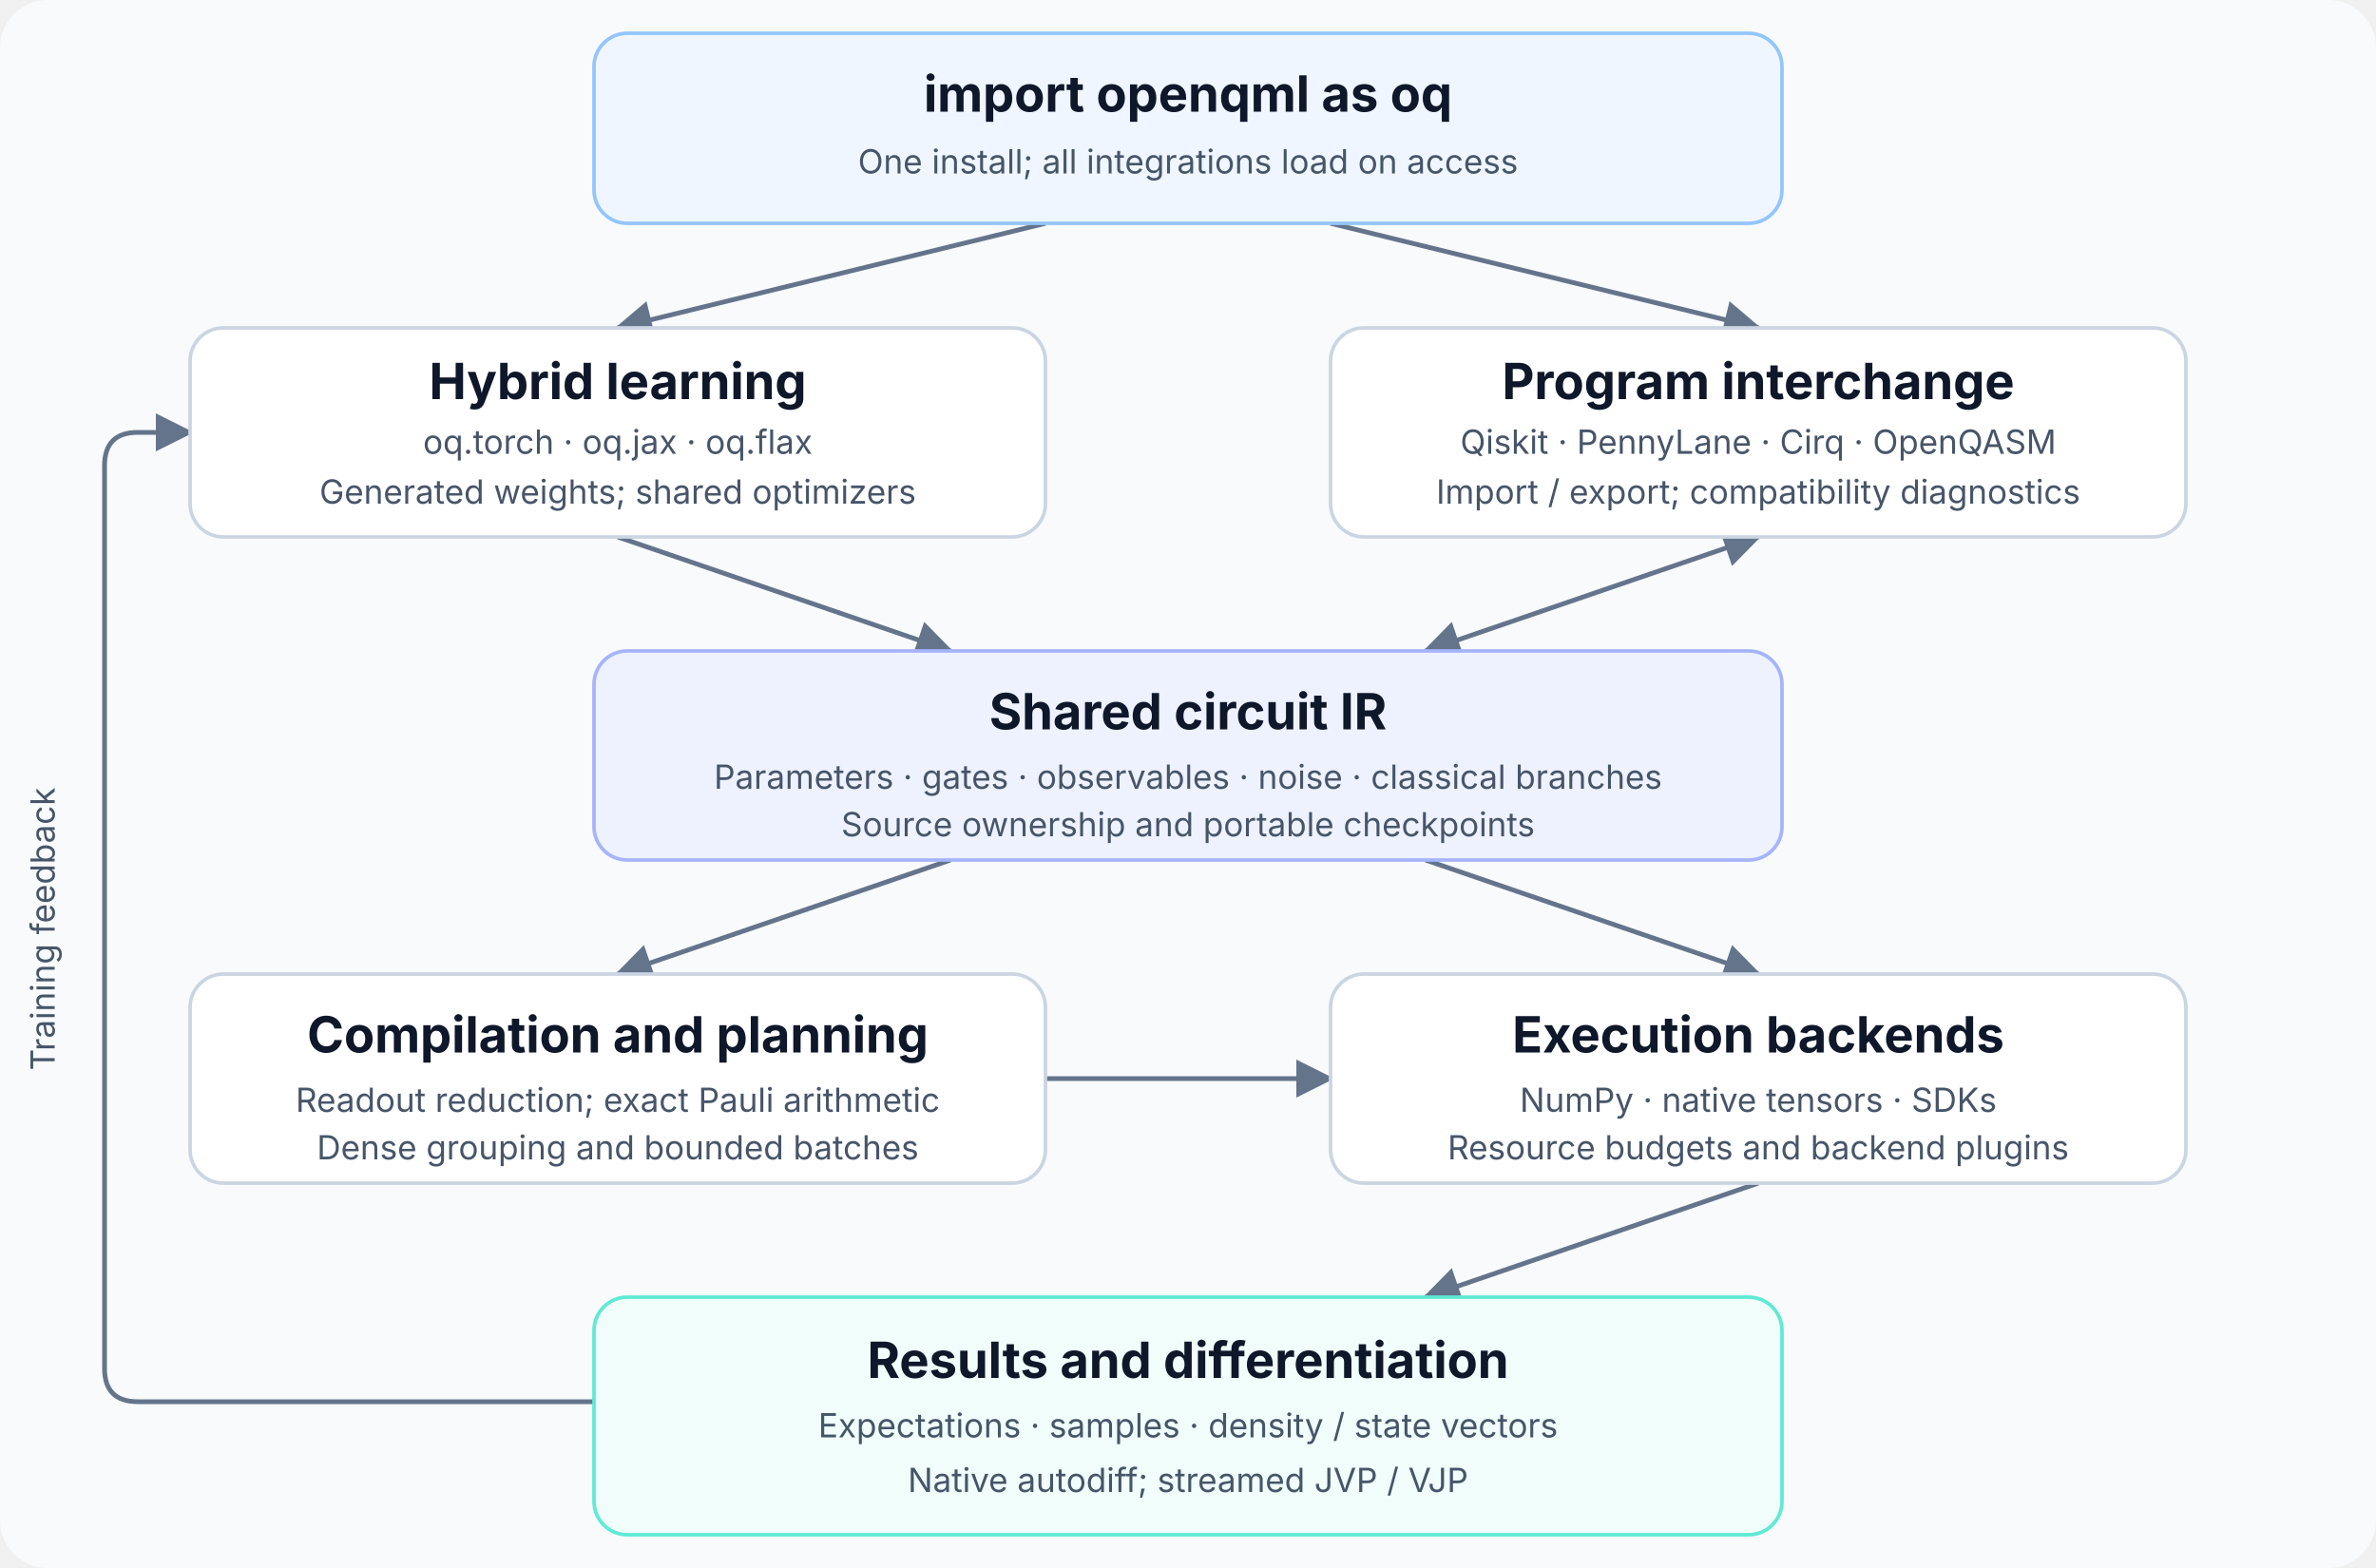
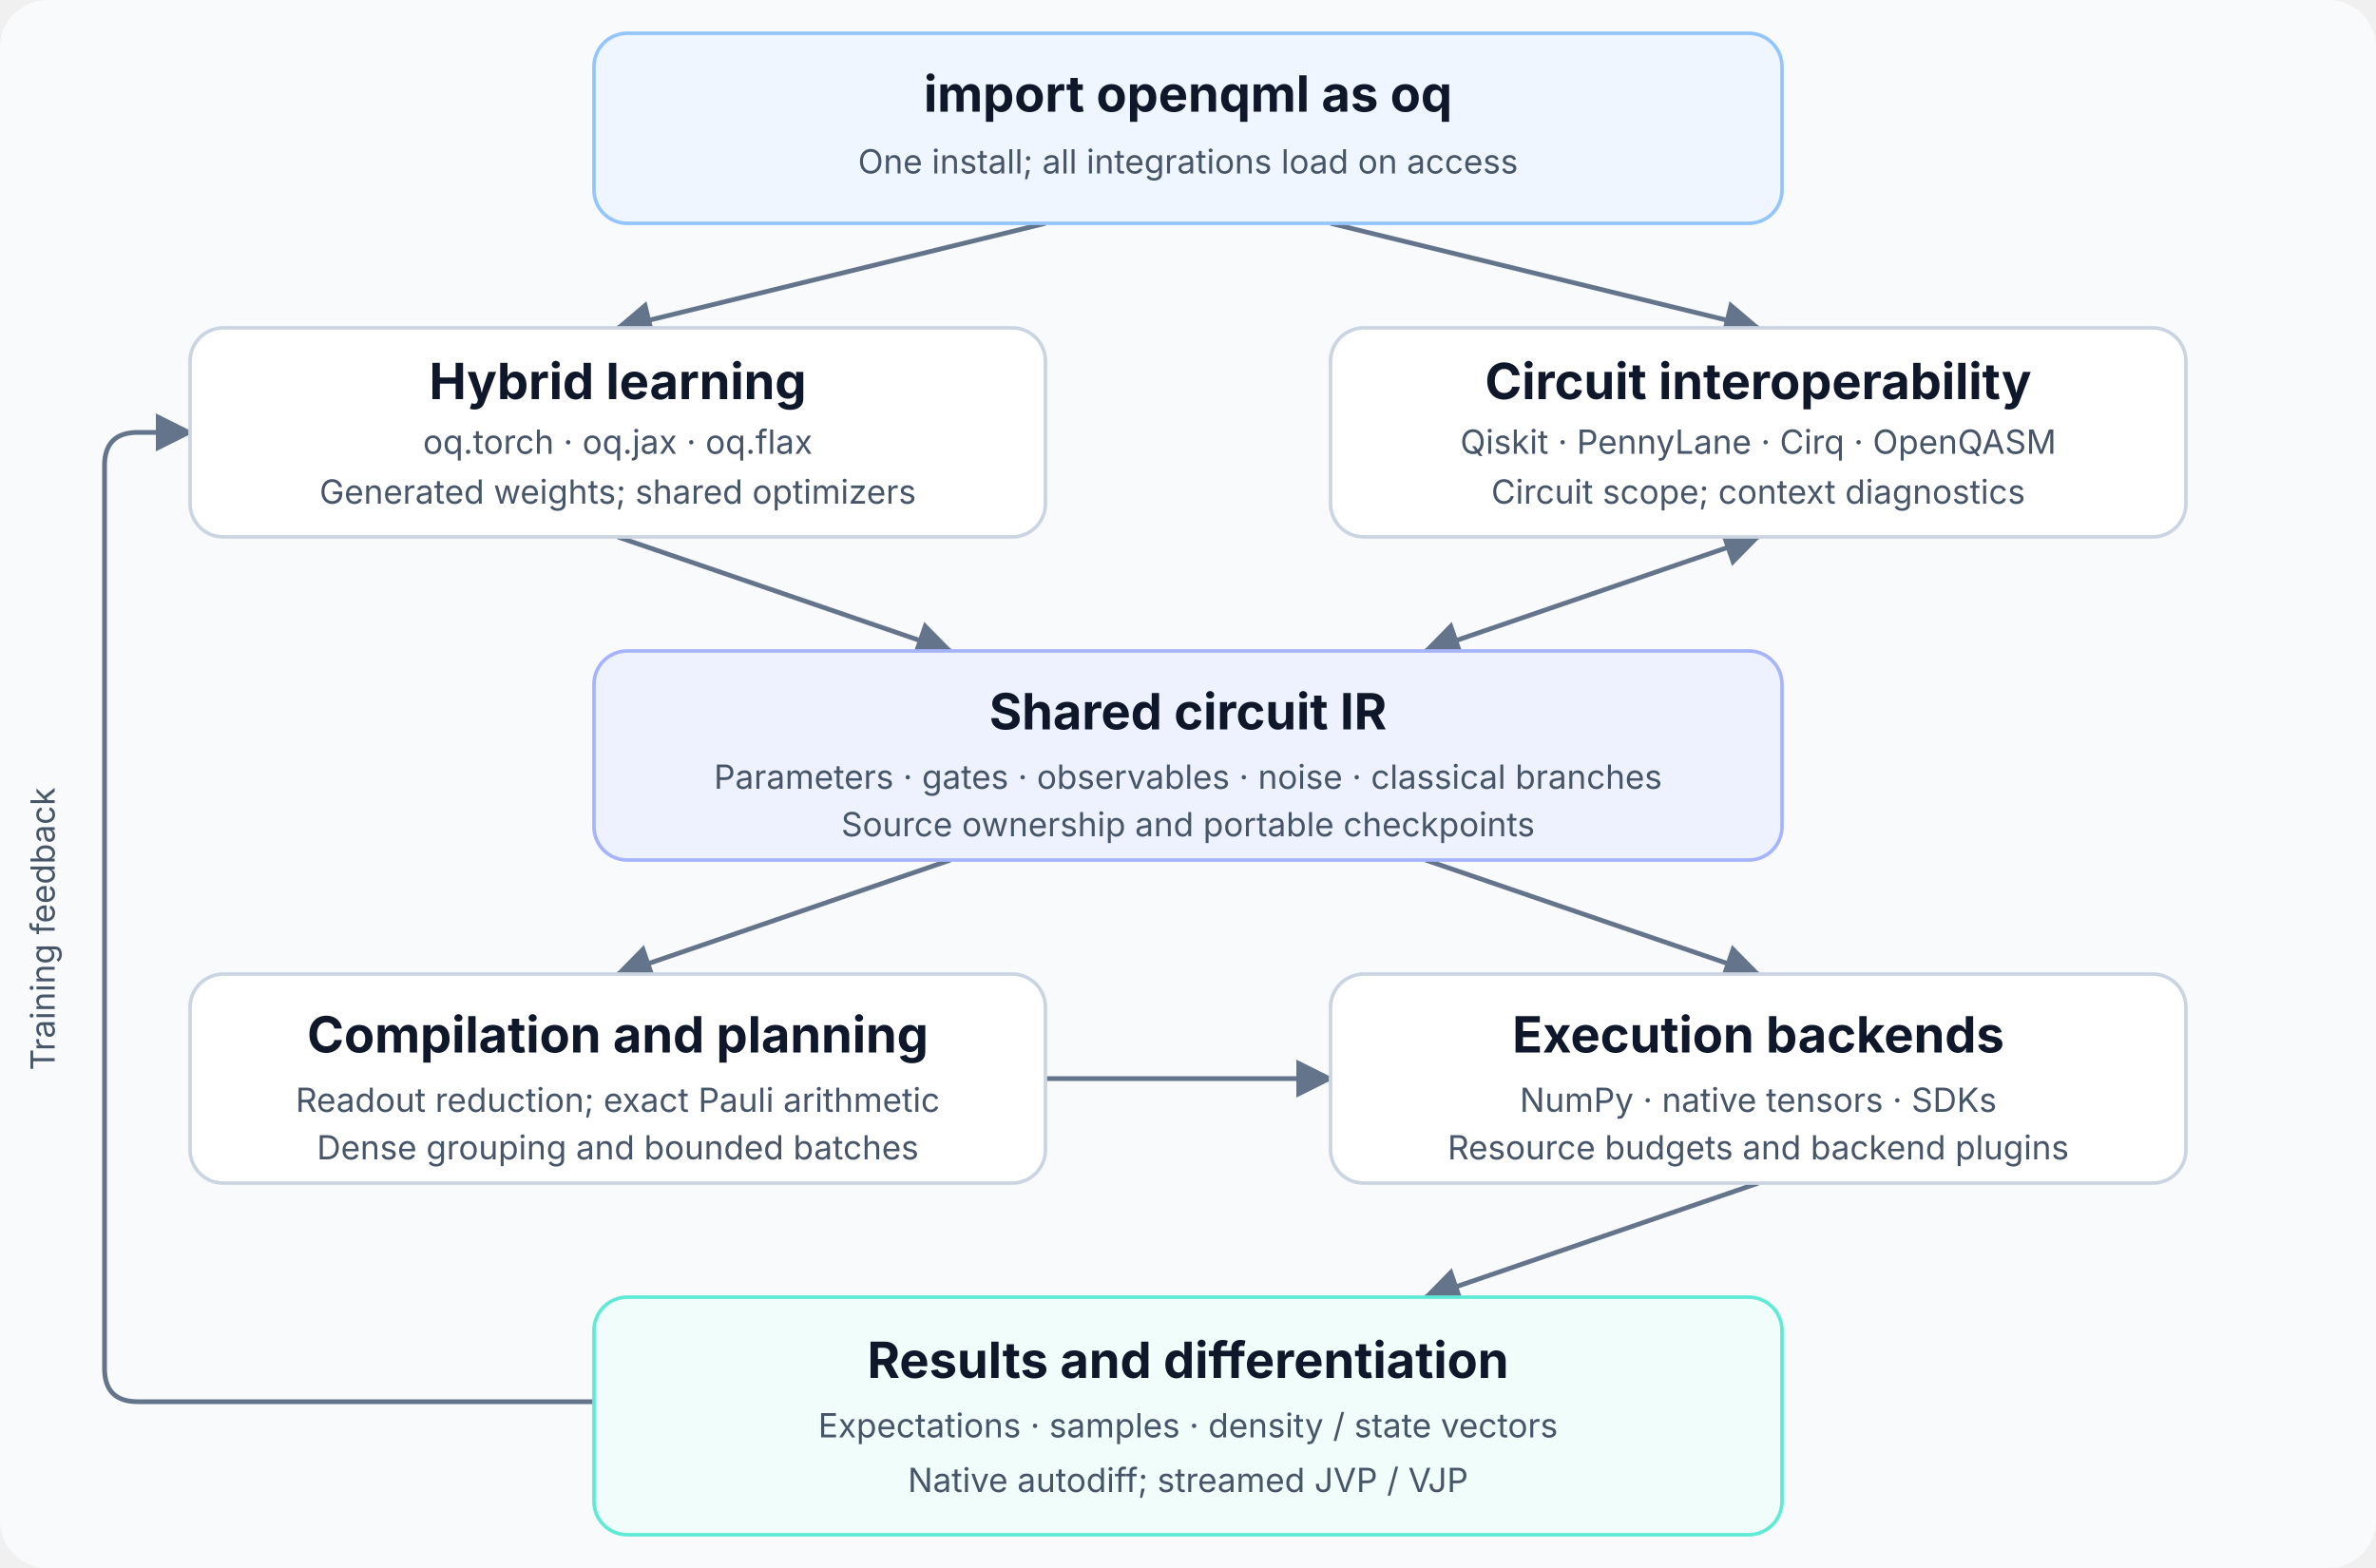
<svg xmlns="http://www.w3.org/2000/svg" width="1000" height="660" viewBox="0 0 1000 660" role="img" aria-labelledby="title description">
  <defs>
    <marker id="arrow" viewBox="0 0 10 10" refX="9" refY="5" markerWidth="8" markerHeight="8" orient="auto-start-reverse">
      <path d="M 0 0 L 10 5 L 0 10 z" fill="#64748b" />
    </marker>
    <style>
      text { font-family: system-ui, -apple-system, "Segoe UI", sans-serif; text-anchor: middle; }
      .heading { font-size: 21px; font-weight: 650; fill: #0f172a; }
      .detail { font-size: 14px; fill: #475569; }
      .edge { fill: none; stroke: #64748b; stroke-width: 2; marker-end: url(#arrow); }
      .card { fill: #fff; stroke: #cbd5e1; stroke-width: 1.5; }
    </style>
  </defs>
  <rect width="1000" height="660" rx="20" fill="#f8fafc" />
  <g class="edge">
    <path d="M 440 94 L 260 138" />
    <path d="M 560 94 L 740 138" />
    <path d="M 260 226 L 400 274" />
    <path d="M 740 226 L 600 274" marker-start="url(#arrow)" />
    <path d="M 400 362 L 260 410" />
    <path d="M 600 362 L 740 410" />
    <path d="M 440 454 L 560 454" />
    <path d="M 740 498 L 600 546" />
    <path d="M 250 590 H 58 Q 44 590 44 576 V 196 Q 44 182 58 182 H 80" />
  </g>
  <text x="23" y="391" class="detail" transform="rotate(-90 23 391)">Training feedback</text>
  <rect x="250" y="14" width="500" height="80" rx="14" fill="#eff6ff" stroke="#93c5fd" stroke-width="1.5" />
  <text x="500" y="47" class="heading">import openqml as oq</text>
  <text x="500" y="73" class="detail">One install; all integrations load on access</text>
  <rect x="80" y="138" width="360" height="88" rx="14" class="card" />
  <text x="260" y="168" class="heading">Hybrid learning</text>
  <text x="260" y="191" class="detail">oq.torch · oq.jax · oq.flax</text>
  <text x="260" y="212" class="detail">Generated weights; shared optimizers</text>
  <rect x="560" y="138" width="360" height="88" rx="14" class="card" />
-   <text x="740" y="168" class="heading">Program interchange</text>
+   <text x="740" y="168" class="heading">Circuit interoperability</text>
  <text x="740" y="191" class="detail">Qiskit · PennyLane · Cirq · OpenQASM</text>
-   <text x="740" y="212" class="detail">Import / export; compatibility diagnostics</text>
+   <text x="740" y="212" class="detail">Circuit scope; context diagnostics</text>
  <rect x="250" y="274" width="500" height="88" rx="14" fill="#eef2ff" stroke="#a5b4fc" stroke-width="1.5" />
  <text x="500" y="307" class="heading">Shared circuit IR</text>
  <text x="500" y="332" class="detail">Parameters · gates · observables · noise · classical branches</text>
  <text x="500" y="352" class="detail">Source ownership and portable checkpoints</text>
  <rect x="80" y="410" width="360" height="88" rx="14" class="card" />
  <text x="260" y="443" class="heading">Compilation and planning</text>
  <text x="260" y="468" class="detail">Readout reduction; exact Pauli arithmetic</text>
  <text x="260" y="488" class="detail">Dense grouping and bounded batches</text>
  <rect x="560" y="410" width="360" height="88" rx="14" class="card" />
  <text x="740" y="443" class="heading">Execution backends</text>
  <text x="740" y="468" class="detail">NumPy · native tensors · SDKs</text>
  <text x="740" y="488" class="detail">Resource budgets and backend plugins</text>
  <rect x="250" y="546" width="500" height="100" rx="14" fill="#f0fdfa" stroke="#5eead4" stroke-width="1.5" />
  <text x="500" y="580" class="heading">Results and differentiation</text>
  <text x="500" y="605" class="detail">Expectations · samples · density / state vectors</text>
  <text x="500" y="628" class="detail">Native autodiff; streamed JVP / VJP</text>
</svg>
